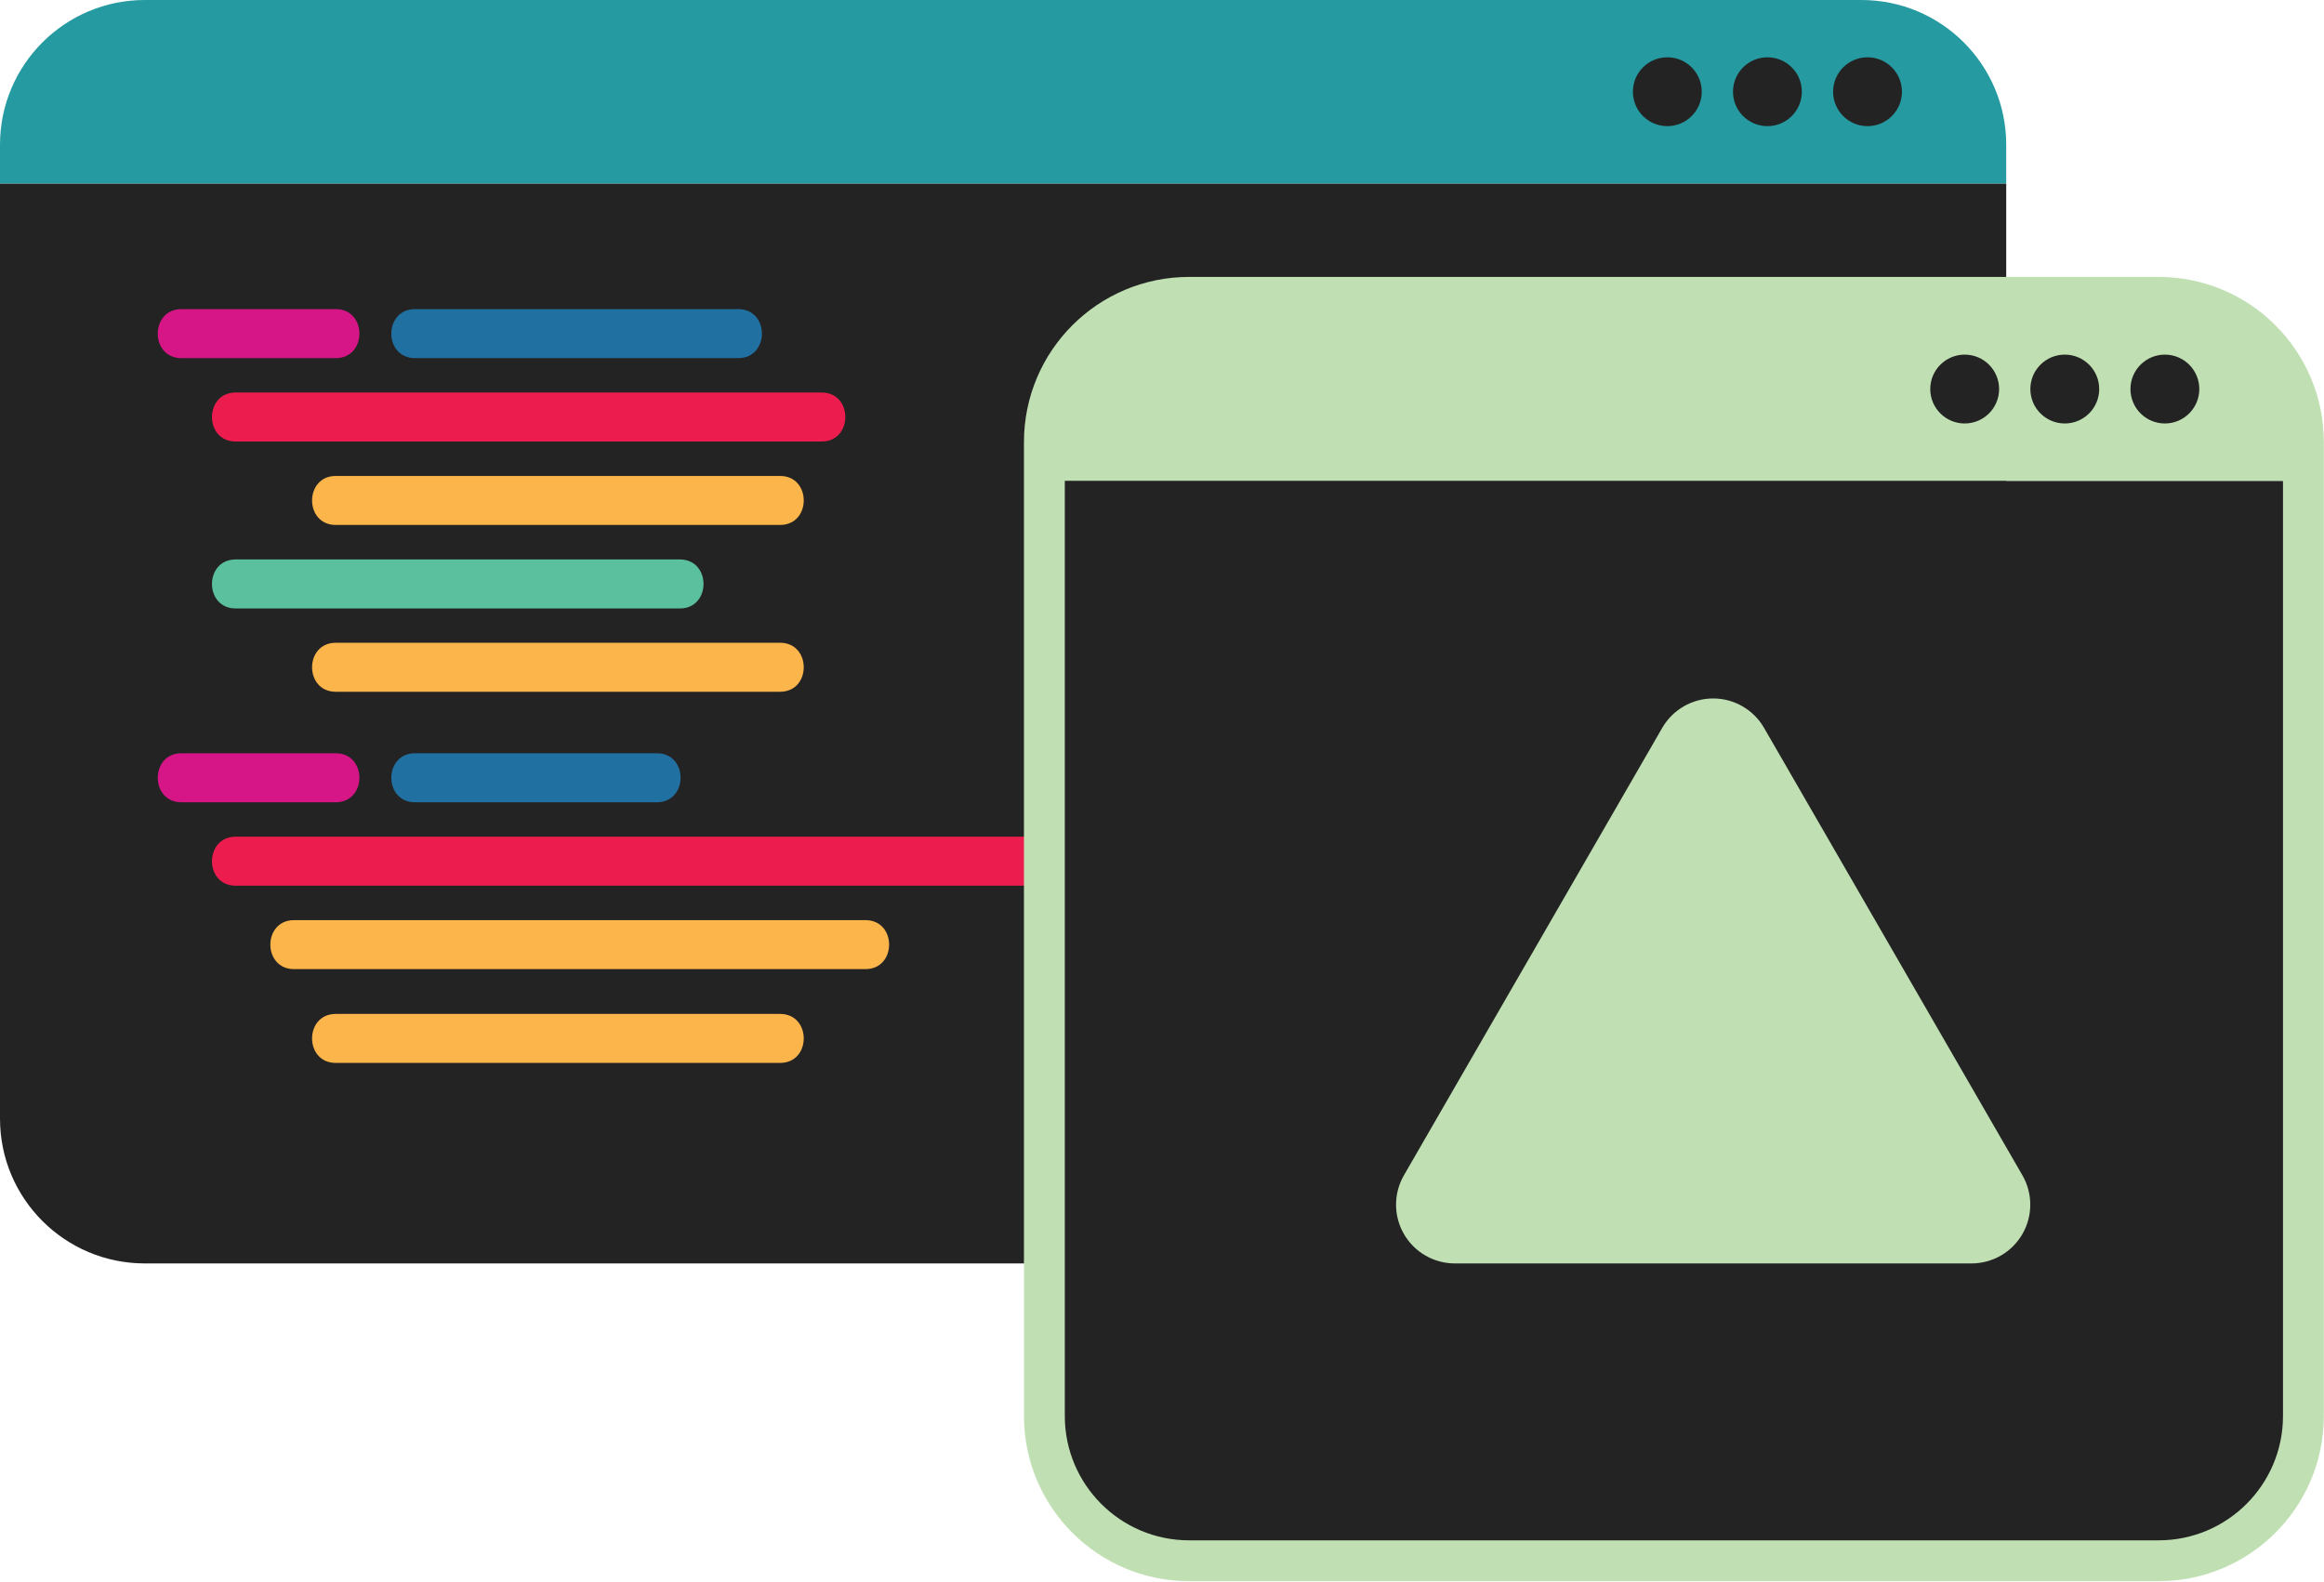
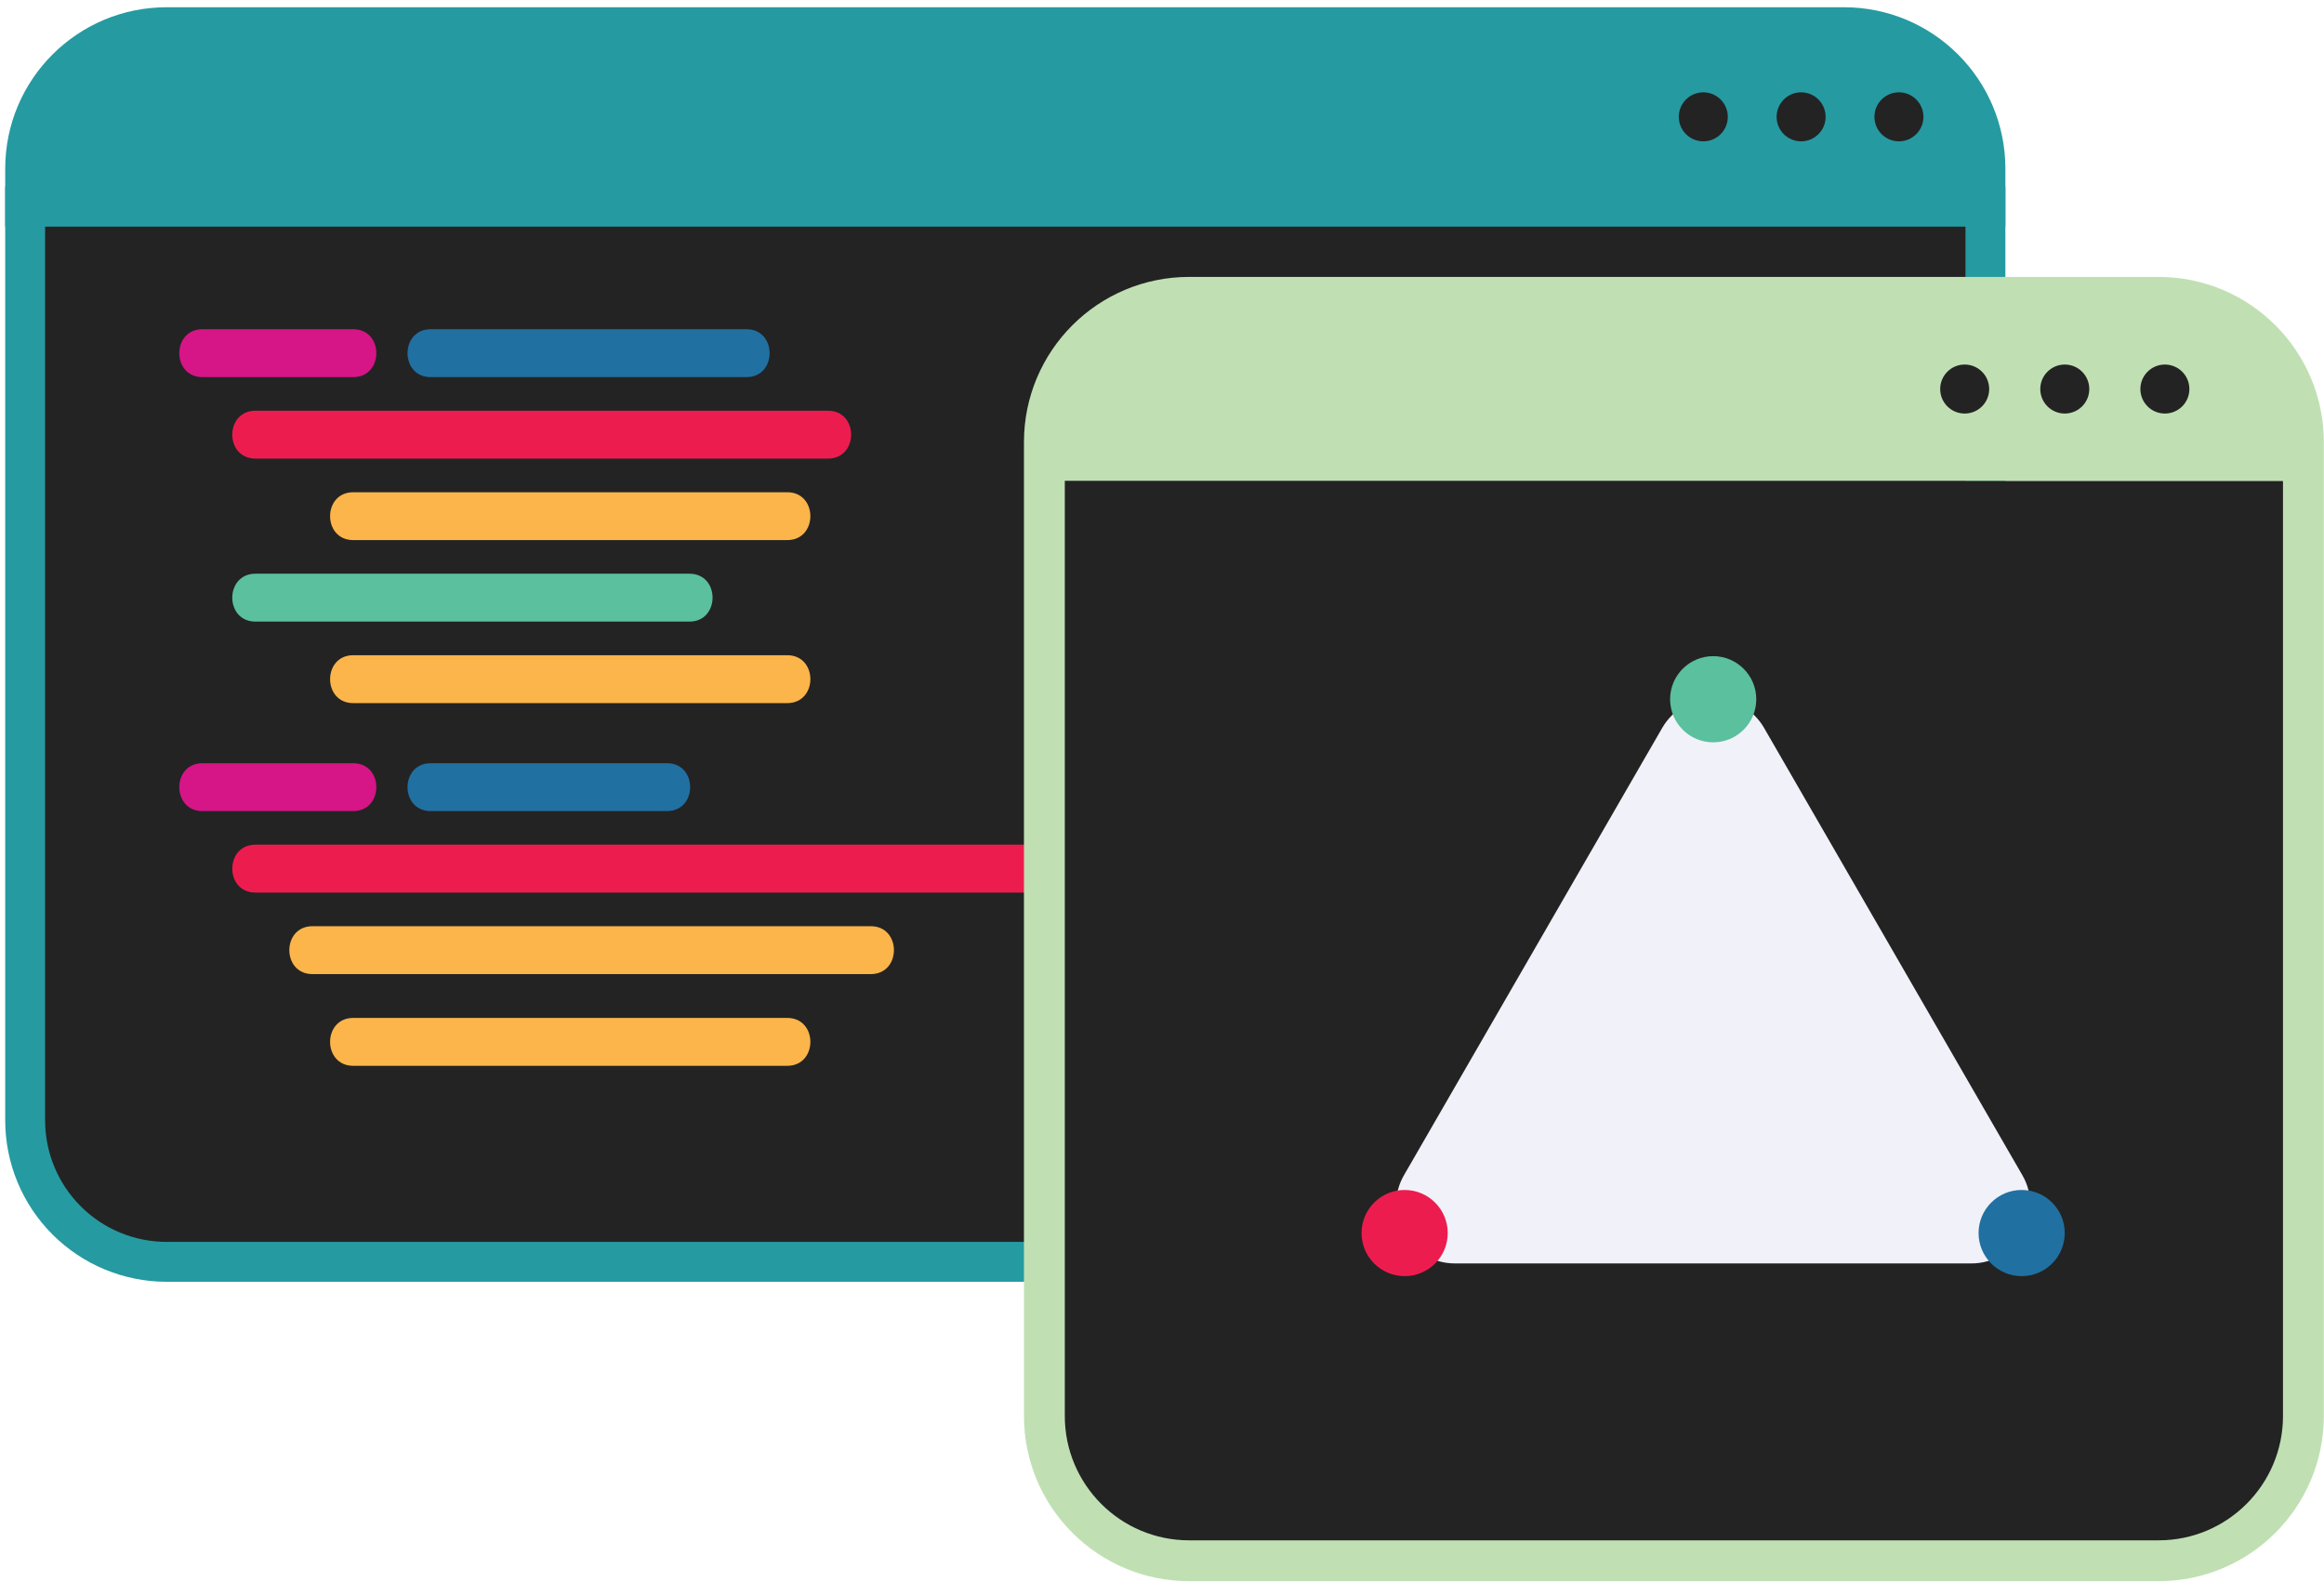
<svg xmlns="http://www.w3.org/2000/svg" viewBox="0 0 569.04 387.2">
  <defs>
-     <style>.cls-1{fill:#232323;}.cls-2{fill:#259aa1;}.cls-3{fill:#d61587;}.cls-4{fill:#2170a2;}.cls-5{fill:#ed1c4f;}.cls-6{fill:#fcb54a;}.cls-7{fill:#5ac09d;}.cls-8{fill:#c0e0b3;}.cls-9{fill:none;stroke:#c0e0b3;stroke-miterlimit:10;stroke-width:10px;}</style>
+     <style>.cls-1,.cls-3{fill:#232323;}.cls-1,.cls-2{stroke:#259aa1;stroke-width:9.77px;}.cls-1,.cls-10,.cls-2{stroke-miterlimit:10;}.cls-2{fill:#259aa1;}.cls-4{fill:#d61587;}.cls-5{fill:#2170a2;}.cls-6{fill:#ed1c4f;}.cls-7{fill:#fcb54a;}.cls-8{fill:#5ac09d;}.cls-9{fill:#c0e0b3;}.cls-10{fill:none;stroke:#c0e0b3;stroke-width:10px;}.cls-11{fill:#f1f1f9;}</style>
  </defs>
  <g id="Layer_4" data-name="Layer 4">
    <g id="Computer_Graphics" data-name="Computer Graphics">
+       <path class="cls-1" d="M486.14,50.56V274.31A34.65,34.65,0,0,1,451.49,309H40.81A34.65,34.65,0,0,1,6.16,274.31V50.56Z" />
+       <path class="cls-2" d="M486.14,41.3v9.26H6.16V41.3A34.64,34.64,0,0,1,40.81,6.66H451.49A34.64,34.64,0,0,1,486.14,41.3Z" />
+       <circle class="cls-3" cx="464.96" cy="28.61" r="6" />
+       <circle class="cls-3" cx="441.01" cy="28.61" r="6" />
+       <circle class="cls-3" cx="417.06" cy="28.61" r="6" />
+       <path class="cls-4" d="M49.56,92.35H86.49c7.54,0,7.55-11.73,0-11.73H49.56c-7.54,0-7.55,11.73,0,11.73Z" />
+       <path class="cls-5" d="M105.45,92.35h77.33c7.55,0,7.56-11.73,0-11.73H105.45c-7.55,0-7.56,11.73,0,11.73Z" />
+       <path class="cls-6" d="M62.54,112.3h140.2c7.54,0,7.56-11.72,0-11.72H62.54c-7.55,0-7.56,11.72,0,11.72Z" />
+       <path class="cls-7" d="M86.49,132.26H192.76c7.55,0,7.56-11.72,0-11.72H86.49c-7.55,0-7.56,11.72,0,11.72Z" />
+       <path class="cls-8" d="M62.54,152.22H168.81c7.55,0,7.56-11.73,0-11.73H62.54c-7.55,0-7.56,11.73,0,11.73Z" />
+       <path class="cls-7" d="M86.49,172.18H192.76c7.55,0,7.56-11.73,0-11.73H86.49c-7.55,0-7.56,11.73,0,11.73Z" />
+       <path class="cls-4" d="M49.56,198.62H86.49c7.54,0,7.55-11.72,0-11.72H49.56c-7.54,0-7.55,11.72,0,11.72Z" />
+       <path class="cls-5" d="M105.45,198.62h57.87c7.55,0,7.56-11.72,0-11.72H105.45c-7.55,0-7.56,11.72,0,11.72Z" />
+       <path class="cls-6" d="M62.54,218.58H259.62c7.54,0,7.56-11.73,0-11.73H62.54c-7.55,0-7.56,11.73,0,11.73Z" />
+       <path class="cls-7" d="M76.51,238.54H213.22c7.54,0,7.56-11.73,0-11.73H76.51c-7.55,0-7.56,11.73,0,11.73Z" />
+       <path class="cls-7" d="M86.49,261H192.76c7.55,0,7.56-11.73,0-11.73H86.49c-7.55,0-7.56,11.73,0,11.73Z" />
      <g id="Window">
-         <path class="cls-1" d="M491.23,44.93v229a35.47,35.47,0,0,1-35.46,35.46H35.46A35.46,35.46,0,0,1,0,273.93v-229Z" />
-         <path class="cls-2" d="M491.23,35.46v9.47H0V35.46A35.45,35.45,0,0,1,35.46,0H455.77A35.46,35.46,0,0,1,491.23,35.46Z" />
-         <circle class="cls-1" cx="457.27" cy="22.46" r="8.43" />
-         <circle class="cls-1" cx="432.76" cy="22.46" r="8.43" />
-         <circle class="cls-1" cx="408.25" cy="22.46" r="8.43" />
-         <path class="cls-3" d="M44.42,87.7H82.21c7.72,0,7.73-12,0-12H44.42c-7.72,0-7.73,12,0,12Z" />
-         <path class="cls-4" d="M101.61,87.7h79.15c7.72,0,7.74-12,0-12H101.61c-7.72,0-7.73,12,0,12Z" />
-         <path class="cls-5" d="M57.7,108.12H201.19c7.72,0,7.73-12,0-12H57.7c-7.72,0-7.74,12,0,12Z" />
-         <path class="cls-6" d="M82.21,128.55H191c7.73,0,7.74-12,0-12H82.21c-7.72,0-7.74,12,0,12Z" />
-         <path class="cls-7" d="M57.7,149H166.46c7.73,0,7.74-12,0-12H57.7c-7.72,0-7.74,12,0,12Z" />
-         <path class="cls-6" d="M82.21,169.4H191c7.73,0,7.74-12,0-12H82.21c-7.72,0-7.74,12,0,12Z" />
-         <path class="cls-3" d="M44.42,196.46H82.21c7.72,0,7.73-12,0-12H44.42c-7.72,0-7.73,12,0,12Z" />
-         <path class="cls-4" d="M101.61,196.46h59.24c7.72,0,7.73-12,0-12H101.61c-7.72,0-7.73,12,0,12Z" />
-         <path class="cls-5" d="M57.7,216.89H259.4c7.72,0,7.73-12,0-12H57.7c-7.72,0-7.74,12,0,12Z" />
-         <path class="cls-6" d="M72,237.32H211.91c7.72,0,7.73-12,0-12H72c-7.73,0-7.74,12,0,12Z" />
-         <path class="cls-6" d="M82.21,260.29H191c7.73,0,7.74-12,0-12H82.21c-7.72,0-7.74,12,0,12Z" />
+         <path class="cls-3" d="M564,117.74v229a35.47,35.47,0,0,1-35.46,35.46H291.18a35.46,35.46,0,0,1-35.46-35.46v-229Z" />
+         <path class="cls-9" d="M564,108.27v9.47H255.72v-9.47a35.45,35.45,0,0,1,35.46-35.46h237.4A35.46,35.46,0,0,1,564,108.27Z" />
+         <path class="cls-10" d="M564,108.27V346.74a35.47,35.47,0,0,1-35.46,35.46H291.18a35.46,35.46,0,0,1-35.46-35.46V108.27a35.45,35.45,0,0,1,35.46-35.46h237.4A35.46,35.46,0,0,1,564,108.27Z" />
+         <circle class="cls-3" cx="530.08" cy="95.27" r="6" />
+         <circle class="cls-3" cx="505.57" cy="95.27" r="6" />
+         <circle class="cls-3" cx="481.06" cy="95.27" r="6" />
      </g>
-       <g id="Window-2" data-name="Window">
-         <path class="cls-1" d="M564,117.74v229a35.47,35.47,0,0,1-35.46,35.46H291.18a35.46,35.46,0,0,1-35.46-35.46v-229Z" />
-         <path class="cls-8" d="M564,108.27v9.47H255.72v-9.47a35.45,35.45,0,0,1,35.46-35.46h237.4A35.46,35.46,0,0,1,564,108.27Z" />
-         <path class="cls-9" d="M564,108.27V346.74a35.47,35.47,0,0,1-35.46,35.46H291.18a35.46,35.46,0,0,1-35.46-35.46V108.27a35.45,35.45,0,0,1,35.46-35.46h237.4A35.46,35.46,0,0,1,564,108.27Z" />
-         <circle class="cls-1" cx="530.08" cy="95.27" r="8.43" />
-         <circle class="cls-1" cx="505.57" cy="95.27" r="8.43" />
-         <circle class="cls-1" cx="481.06" cy="95.27" r="8.43" />
-       </g>
-       <path class="cls-8" d="M407,178.25,343.76,287.8a14.39,14.39,0,0,0,12.47,21.59h126.5a14.39,14.39,0,0,0,12.46-21.59L431.94,178.25A14.39,14.39,0,0,0,407,178.25Z" />
+       <path class="cls-11" d="M407,178.25,343.76,287.8a14.39,14.39,0,0,0,12.47,21.59h126.5a14.39,14.39,0,0,0,12.46-21.59L431.94,178.25A14.39,14.39,0,0,0,407,178.25Z" />
+       <circle class="cls-8" cx="419.48" cy="171.23" r="10.55" />
+       <circle class="cls-5" cx="495.01" cy="301.95" r="10.55" />
+       <circle class="cls-6" cx="343.93" cy="301.95" r="10.55" />
    </g>
  </g>
</svg>
